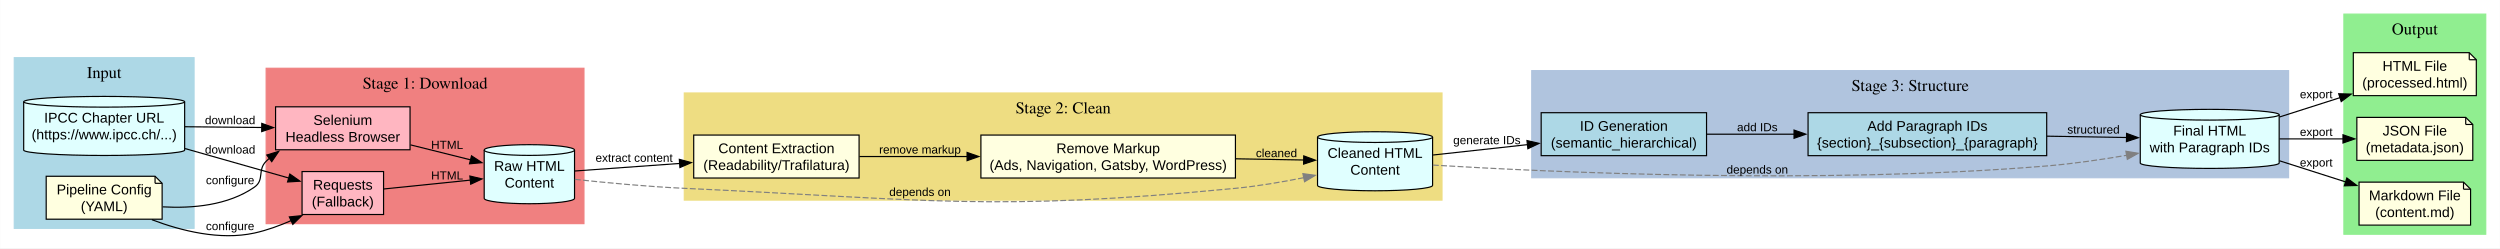
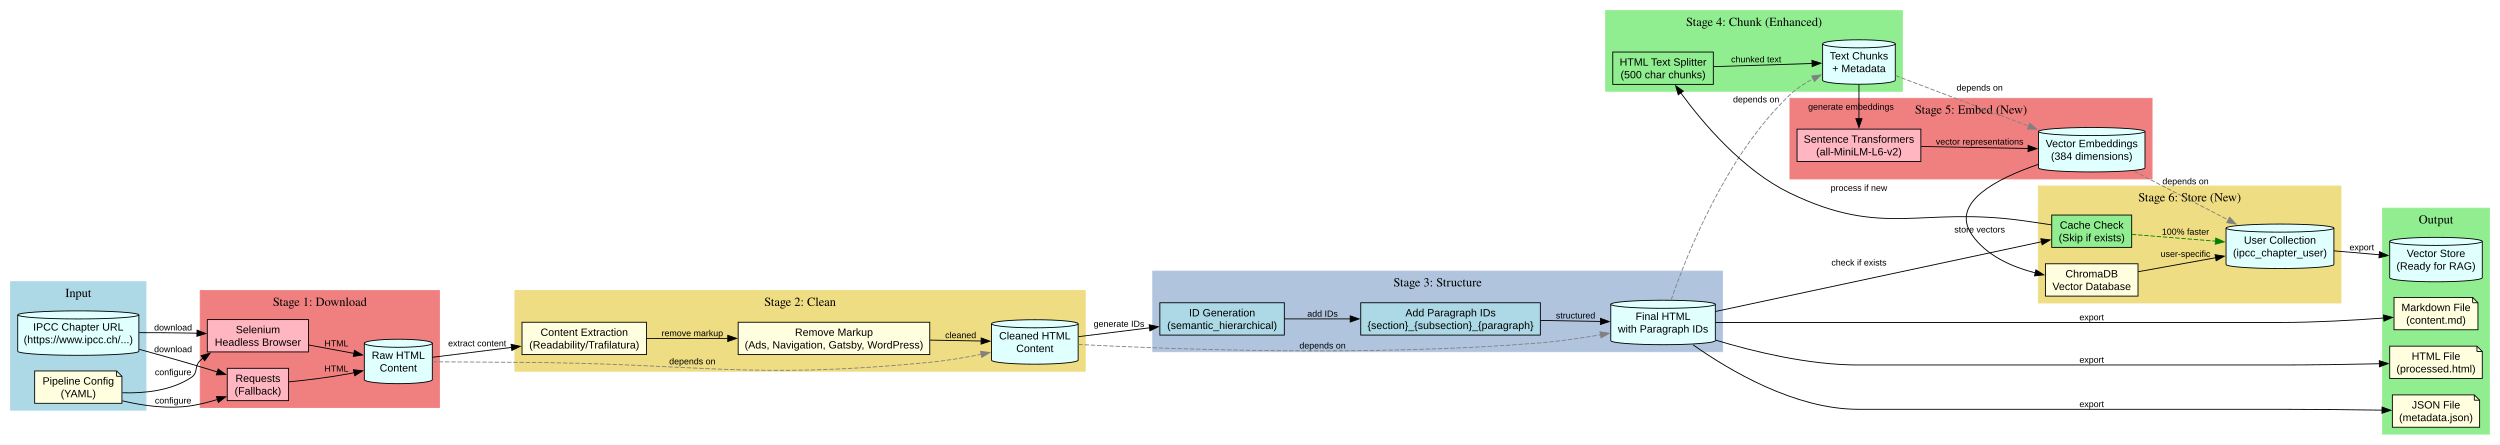
- <svg xmlns="http://www.w3.org/2000/svg" width="2124pt" height="211pt" viewBox="0.00 0.00 2123.75 211.00">
-   <g id="graph0" class="graph" transform="scale(1 1) rotate(0) translate(4 207)">
-     <polygon fill="white" stroke="none" points="-4,4 -4,-207 2119.75,-207 2119.75,4 -4,4" />
+ <svg xmlns="http://www.w3.org/2000/svg" width="2822pt" height="502pt" viewBox="0.00 0.00 2822.00 502.00">
+   <g id="graph0" class="graph" transform="scale(1 1) rotate(0) translate(4 498)">
+     <polygon fill="white" stroke="none" points="-4,4 -4,-498 2818,-498 2818,4 -4,4" />
    <g id="clust1" class="cluster">
-       <polygon fill="lightblue" stroke="lightblue" points="8,-13 8,-158 160.75,-158 160.75,-13 8,-13" />
-       <text text-anchor="middle" x="84.38" y="-140.7" font-family="Times,serif" font-size="14.00">Input</text>
+       <polygon fill="lightblue" stroke="lightblue" points="8,-35 8,-180 160.75,-180 160.75,-35 8,-35" />
+       <text xml:space="preserve" text-anchor="middle" x="84.38" y="-162.7" font-family="Times,serif" font-size="14.00">Input</text>
    </g>
    <g id="clust2" class="cluster">
-       <polygon fill="lightcoral" stroke="lightcoral" points="222,-17 222,-149 492,-149 492,-17 222,-17" />
-       <text text-anchor="middle" x="357" y="-131.7" font-family="Times,serif" font-size="14.00">Stage 1: Download</text>
+       <polygon fill="lightcoral" stroke="lightcoral" points="222,-38 222,-170 492,-170 492,-38 222,-38" />
+       <text xml:space="preserve" text-anchor="middle" x="357" y="-152.7" font-family="Times,serif" font-size="14.00">Stage 1: Download</text>
    </g>
    <g id="clust3" class="cluster">
-       <polygon fill="#eedd82" stroke="#eedd82" points="577.25,-37 577.25,-128 1221,-128 1221,-37 577.25,-37" />
-       <text text-anchor="middle" x="899.12" y="-110.7" font-family="Times,serif" font-size="14.00">Stage 2: Clean</text>
+       <polygon fill="#eedd82" stroke="#eedd82" points="577.25,-79 577.25,-170 1221,-170 1221,-79 577.25,-79" />
+       <text xml:space="preserve" text-anchor="middle" x="899.12" y="-152.7" font-family="Times,serif" font-size="14.00">Stage 2: Clean</text>
    </g>
    <g id="clust4" class="cluster">
-       <polygon fill="lightsteelblue" stroke="lightsteelblue" points="1297.25,-56 1297.25,-147 1940.25,-147 1940.25,-56 1297.25,-56" />
-       <text text-anchor="middle" x="1618.75" y="-129.7" font-family="Times,serif" font-size="14.00">Stage 3: Structure</text>
+       <polygon fill="lightsteelblue" stroke="lightsteelblue" points="1297.25,-101 1297.25,-192 1940.25,-192 1940.25,-101 1297.25,-101" />
+       <text xml:space="preserve" text-anchor="middle" x="1618.75" y="-174.7" font-family="Times,serif" font-size="14.00">Stage 3: Structure</text>
    </g>
    <g id="clust5" class="cluster">
-       <polygon fill="lightgreen" stroke="lightgreen" points="1987.25,-8 1987.25,-195 2107.75,-195 2107.75,-8 1987.25,-8" />
-       <text text-anchor="middle" x="2047.5" y="-177.7" font-family="Times,serif" font-size="14.00">Output</text>
+       <polygon fill="lightgreen" stroke="lightgreen" points="1808.5,-395 1808.5,-486 2143.38,-486 2143.38,-395 1808.5,-395" />
+       <text xml:space="preserve" text-anchor="middle" x="1975.94" y="-468.7" font-family="Times,serif" font-size="14.00">Stage 4: Chunk (Enhanced)</text>
+     </g>
+     <g id="clust6" class="cluster">
+       <polygon fill="lightcoral" stroke="lightcoral" points="2016.5,-296 2016.5,-387 2425.25,-387 2425.25,-296 2016.5,-296" />
+       <text xml:space="preserve" text-anchor="middle" x="2220.88" y="-369.7" font-family="Times,serif" font-size="14.00">Stage 5: Embed (New)</text>
+     </g>
+     <g id="clust7" class="cluster">
+       <polygon fill="#eedd82" stroke="#eedd82" points="2296.88,-156 2296.88,-288 2638.5,-288 2638.5,-156 2296.88,-156" />
+       <text xml:space="preserve" text-anchor="middle" x="2467.69" y="-270.7" font-family="Times,serif" font-size="14.00">Stage 6: Store (New)</text>
+     </g>
+     <g id="clust8" class="cluster">
+       <polygon fill="lightgreen" stroke="lightgreen" points="2685.5,-8 2685.5,-263 2806,-263 2806,-8 2685.5,-8" />
+       <text xml:space="preserve" text-anchor="middle" x="2745.75" y="-245.7" font-family="Times,serif" font-size="14.00">Output</text>
    </g>
    <g id="node1" class="node">
-       <path fill="lightcyan" stroke="black" d="M152.75,-120.53C152.75,-123.05 122.1,-125.09 84.38,-125.09 46.65,-125.09 16,-123.05 16,-120.53 16,-120.53 16,-79.47 16,-79.47 16,-76.95 46.65,-74.91 84.38,-74.91 122.1,-74.91 152.75,-76.95 152.75,-79.47 152.75,-79.47 152.75,-120.53 152.75,-120.53" />
-       <path fill="none" stroke="black" d="M152.75,-120.53C152.75,-118.01 122.1,-115.97 84.38,-115.97 46.65,-115.97 16,-118.01 16,-120.53" />
-       <text text-anchor="middle" x="84.38" y="-102.85" font-family="Arial" font-size="12.00">IPCC Chapter URL</text>
-       <text text-anchor="middle" x="84.38" y="-88.6" font-family="Arial" font-size="12.00">(https://www.ipcc.ch/...)</text>
+       <path fill="lightcyan" stroke="black" d="M152.75,-142.53C152.75,-145.05 122.1,-147.09 84.38,-147.09 46.65,-147.09 16,-145.05 16,-142.53 16,-142.53 16,-101.47 16,-101.47 16,-98.95 46.65,-96.91 84.38,-96.91 122.1,-96.91 152.75,-98.95 152.75,-101.47 152.75,-101.47 152.75,-142.53 152.75,-142.53" />
+       <path fill="none" stroke="black" d="M152.75,-142.53C152.75,-140.01 122.1,-137.97 84.38,-137.97 46.65,-137.97 16,-140.01 16,-142.53" />
+       <text xml:space="preserve" text-anchor="middle" x="84.38" y="-124.85" font-family="Arial" font-size="12.00">IPCC Chapter URL</text>
+       <text xml:space="preserve" text-anchor="middle" x="84.38" y="-110.6" font-family="Arial" font-size="12.00">(https://www.ipcc.ch/...)</text>
    </g>
    <g id="node3" class="node">
-       <polygon fill="lightpink" stroke="black" points="344.25,-116.25 230,-116.25 230,-79.75 344.25,-79.75 344.25,-116.25" />
-       <text text-anchor="middle" x="287.12" y="-100.85" font-family="Arial" font-size="12.00">Selenium</text>
-       <text text-anchor="middle" x="287.12" y="-86.6" font-family="Arial" font-size="12.00">Headless Browser</text>
+       <polygon fill="lightpink" stroke="black" points="344.25,-137.25 230,-137.25 230,-100.75 344.25,-100.75 344.25,-137.25" />
+       <text xml:space="preserve" text-anchor="middle" x="287.12" y="-121.85" font-family="Arial" font-size="12.00">Selenium</text>
+       <text xml:space="preserve" text-anchor="middle" x="287.12" y="-107.6" font-family="Arial" font-size="12.00">Headless Browser</text>
    </g>
    <g id="edge1" class="edge">
-       <path fill="none" stroke="black" d="M153.06,-99.33C174.09,-99.12 197.28,-98.89 218.32,-98.68" />
-       <polygon fill="black" stroke="black" points="218.28,-102.18 228.25,-98.58 218.21,-95.18 218.28,-102.18" />
-       <text text-anchor="middle" x="191.38" y="-101.5" font-family="Arial" font-size="10.00">download</text>
+       <path fill="none" stroke="black" d="M153.07,-122.51C172.13,-122.51 192.88,-122.39 212,-122 214.17,-121.96 216.38,-121.9 218.61,-121.85" />
+       <polygon fill="black" stroke="black" points="218.47,-125.35 228.36,-121.56 218.26,-118.36 218.47,-125.35" />
+       <text xml:space="preserve" text-anchor="middle" x="191.38" y="-124.96" font-family="Arial" font-size="10.00">download</text>
    </g>
    <g id="node4" class="node">
-       <polygon fill="lightpink" stroke="black" points="321.75,-61.25 252.5,-61.25 252.5,-24.75 321.75,-24.75 321.75,-61.25" />
-       <text text-anchor="middle" x="287.12" y="-45.85" font-family="Arial" font-size="12.00">Requests</text>
-       <text text-anchor="middle" x="287.12" y="-31.6" font-family="Arial" font-size="12.00">(Fallback)</text>
+       <polygon fill="lightpink" stroke="black" points="321.75,-82.25 252.5,-82.25 252.5,-45.75 321.75,-45.75 321.75,-82.25" />
+       <text xml:space="preserve" text-anchor="middle" x="287.12" y="-66.85" font-family="Arial" font-size="12.00">Requests</text>
+       <text xml:space="preserve" text-anchor="middle" x="287.12" y="-52.6" font-family="Arial" font-size="12.00">(Fallback)</text>
    </g>
    <g id="edge2" class="edge">
-       <path fill="none" stroke="black" d="M153.06,-80.78C182.11,-72.53 215.27,-63.12 241.21,-55.75" />
-       <polygon fill="black" stroke="black" points="242.1,-59.14 250.77,-53.04 240.19,-52.4 242.1,-59.14" />
-       <text text-anchor="middle" x="191.38" y="-76.5" font-family="Arial" font-size="10.00">download</text>
+       <path fill="none" stroke="black" d="M153.17,-103.68C172.24,-98.42 192.96,-92.58 212,-87 221.58,-84.19 231.83,-81.08 241.55,-78.08" />
+       <polygon fill="black" stroke="black" points="242.29,-81.51 250.8,-75.21 240.21,-74.83 242.29,-81.51" />
+       <text xml:space="preserve" text-anchor="middle" x="191.38" y="-100.43" font-family="Arial" font-size="10.00">download</text>
    </g>
    <g id="node2" class="node">
-       <polygon fill="lightyellow" stroke="black" points="127.62,-57.25 35.12,-57.25 35.12,-20.75 133.62,-20.75 133.62,-51.25 127.62,-57.25" />
-       <polyline fill="none" stroke="black" points="127.62,-57.25 127.62,-51.25" />
-       <polyline fill="none" stroke="black" points="133.62,-51.25 127.62,-51.25" />
-       <text text-anchor="middle" x="84.38" y="-41.85" font-family="Arial" font-size="12.00">Pipeline Config</text>
-       <text text-anchor="middle" x="84.38" y="-27.6" font-family="Arial" font-size="12.00">(YAML)</text>
+       <polygon fill="lightyellow" stroke="black" points="127.62,-79.25 35.12,-79.25 35.12,-42.75 133.62,-42.75 133.62,-73.25 127.62,-79.25" />
+       <polyline fill="none" stroke="black" points="127.62,-79.25 127.62,-73.25" />
+       <polyline fill="none" stroke="black" points="133.62,-73.25 127.62,-73.25" />
+       <text xml:space="preserve" text-anchor="middle" x="84.38" y="-63.85" font-family="Arial" font-size="12.00">Pipeline Config</text>
+       <text xml:space="preserve" text-anchor="middle" x="84.38" y="-49.6" font-family="Arial" font-size="12.00">(YAML)</text>
    </g>
    <g id="edge3" class="edge">
-       <path fill="none" stroke="black" d="M134.07,-31.25C159.4,-29.82 189.65,-32.46 212,-48 220.82,-54.13 214.35,-62.46 222,-70 222.89,-70.87 223.81,-71.72 224.75,-72.55" />
-       <polygon fill="black" stroke="black" points="222.58,-75.29 232.7,-78.42 226.74,-69.66 222.58,-75.29" />
-       <text text-anchor="middle" x="191.38" y="-50.5" font-family="Arial" font-size="10.00">configure</text>
+       <path fill="none" stroke="black" d="M134.09,-54.66C159.28,-53.85 189.39,-56.98 212,-72 219.95,-77.28 215.01,-84.5 222,-91 223.05,-91.98 224.14,-92.92 225.27,-93.84" />
+       <polygon fill="black" stroke="black" points="223.01,-96.54 233.21,-99.43 227.04,-90.81 223.01,-96.54" />
+       <text xml:space="preserve" text-anchor="middle" x="191.38" y="-74.5" font-family="Arial" font-size="10.00">configure</text>
    </g>
    <g id="edge4" class="edge">
-       <path fill="none" stroke="black" d="M124.93,-20.33C149.86,-10.87 182.75,-2.61 212,-9 222.57,-11.31 233.44,-15.27 243.49,-19.69" />
-       <polygon fill="black" stroke="black" points="241.7,-22.72 252.24,-23.78 244.66,-16.38 241.7,-22.72" />
-       <text text-anchor="middle" x="191.38" y="-11.5" font-family="Arial" font-size="10.00">configure</text>
+       <path fill="none" stroke="black" d="M134.05,-45.55C157.58,-39.97 186.25,-35.93 212,-40 221.7,-41.53 231.86,-44.12 241.44,-47.05" />
+       <polygon fill="black" stroke="black" points="240.32,-50.37 250.91,-50.13 242.48,-43.71 240.32,-50.37" />
+       <text xml:space="preserve" text-anchor="middle" x="191.38" y="-42.5" font-family="Arial" font-size="10.00">configure</text>
    </g>
    <g id="node5" class="node">
-       <path fill="lightcyan" stroke="black" d="M484,-79.53C484,-82.05 466.8,-84.09 445.62,-84.09 424.45,-84.09 407.25,-82.05 407.25,-79.53 407.25,-79.53 407.25,-38.47 407.25,-38.47 407.25,-35.95 424.45,-33.91 445.62,-33.91 466.8,-33.91 484,-35.95 484,-38.47 484,-38.47 484,-79.53 484,-79.53" />
-       <path fill="none" stroke="black" d="M484,-79.53C484,-77.01 466.8,-74.97 445.62,-74.97 424.45,-74.97 407.25,-77.01 407.25,-79.53" />
-       <text text-anchor="middle" x="445.62" y="-61.85" font-family="Arial" font-size="12.00">Raw HTML</text>
-       <text text-anchor="middle" x="445.62" y="-47.6" font-family="Arial" font-size="12.00">Content</text>
+       <path fill="lightcyan" stroke="black" d="M484,-110.53C484,-113.05 466.8,-115.09 445.62,-115.09 424.45,-115.09 407.25,-113.05 407.25,-110.53 407.25,-110.53 407.25,-69.47 407.25,-69.47 407.25,-66.95 424.45,-64.91 445.62,-64.91 466.8,-64.91 484,-66.95 484,-69.47 484,-69.47 484,-110.53 484,-110.53" />
+       <path fill="none" stroke="black" d="M484,-110.53C484,-108.01 466.8,-105.97 445.62,-105.97 424.45,-105.97 407.25,-108.01 407.25,-110.53" />
+       <text xml:space="preserve" text-anchor="middle" x="445.62" y="-92.85" font-family="Arial" font-size="12.00">Raw HTML</text>
+       <text xml:space="preserve" text-anchor="middle" x="445.62" y="-78.6" font-family="Arial" font-size="12.00">Content</text>
    </g>
    <g id="edge5" class="edge">
-       <path fill="none" stroke="black" d="M344.63,-83.92C361.41,-79.74 379.65,-75.19 395.9,-71.14" />
-       <polygon fill="black" stroke="black" points="396.47,-74.61 405.32,-68.79 394.77,-67.82 396.47,-74.61" />
-       <text text-anchor="middle" x="375.75" y="-80.5" font-family="Arial" font-size="10.00">HTML</text>
+       <path fill="none" stroke="black" d="M344.63,-108.53C361.41,-105.42 379.65,-102.04 395.9,-99.03" />
+       <polygon fill="black" stroke="black" points="396.11,-102.55 405.3,-97.29 394.83,-95.67 396.11,-102.55" />
+       <text xml:space="preserve" text-anchor="middle" x="375.75" y="-107" font-family="Arial" font-size="10.00">HTML</text>
    </g>
    <g id="edge6" class="edge">
-       <path fill="none" stroke="black" d="M322.08,-46.47C343.56,-48.67 371.68,-51.54 395.56,-53.98" />
-       <polygon fill="black" stroke="black" points="395.08,-57.45 405.39,-54.99 395.8,-50.49 395.08,-57.45" />
-       <text text-anchor="middle" x="375.75" y="-54.5" font-family="Arial" font-size="10.00">HTML</text>
+       <path fill="none" stroke="black" d="M322,-66.91C341.72,-68.88 367,-71.88 389.25,-76 391.41,-76.4 393.61,-76.83 395.82,-77.29" />
+       <polygon fill="black" stroke="black" points="394.94,-80.68 405.46,-79.45 396.47,-73.85 394.94,-80.68" />
+       <text xml:space="preserve" text-anchor="middle" x="375.75" y="-78.5" font-family="Arial" font-size="10.00">HTML</text>
    </g>
    <g id="node6" class="node">
-       <polygon fill="lightyellow" stroke="black" points="725.75,-92.25 585.25,-92.25 585.25,-55.75 725.75,-55.75 725.75,-92.25" />
-       <text text-anchor="middle" x="655.5" y="-76.85" font-family="Arial" font-size="12.00">Content Extraction</text>
-       <text text-anchor="middle" x="655.5" y="-62.6" font-family="Arial" font-size="12.00">(Readability/Trafilatura)</text>
+       <polygon fill="lightyellow" stroke="black" points="725.75,-134.25 585.25,-134.25 585.25,-97.75 725.75,-97.75 725.75,-134.25" />
+       <text xml:space="preserve" text-anchor="middle" x="655.5" y="-118.85" font-family="Arial" font-size="12.00">Content Extraction</text>
+       <text xml:space="preserve" text-anchor="middle" x="655.5" y="-104.6" font-family="Arial" font-size="12.00">(Readability/Trafilatura)</text>
    </g>
    <g id="edge7" class="edge">
-       <path fill="none" stroke="black" d="M484.27,-61.72C509.17,-63.51 542.79,-65.94 573.58,-68.16" />
-       <polygon fill="black" stroke="black" points="573.03,-71.63 583.26,-68.86 573.54,-64.65 573.03,-71.63" />
-       <text text-anchor="middle" x="534.62" y="-69.5" font-family="Arial" font-size="10.00">extract content</text>
+       <path fill="none" stroke="black" d="M484.27,-94.71C509.17,-97.82 542.79,-102.03 573.58,-105.88" />
+       <polygon fill="black" stroke="black" points="572.91,-109.32 583.27,-107.09 573.78,-102.38 572.91,-109.32" />
+       <text xml:space="preserve" text-anchor="middle" x="534.62" y="-107.06" font-family="Arial" font-size="10.00">extract content</text>
    </g>
    <g id="node8" class="node">
-       <path fill="lightcyan" stroke="black" d="M1213,-90.53C1213,-93.05 1191.09,-95.09 1164.12,-95.09 1137.16,-95.09 1115.25,-93.05 1115.25,-90.53 1115.25,-90.53 1115.25,-49.47 1115.25,-49.47 1115.25,-46.95 1137.16,-44.91 1164.12,-44.91 1191.09,-44.91 1213,-46.95 1213,-49.47 1213,-49.47 1213,-90.53 1213,-90.53" />
-       <path fill="none" stroke="black" d="M1213,-90.53C1213,-88.01 1191.09,-85.97 1164.12,-85.97 1137.16,-85.97 1115.25,-88.01 1115.25,-90.53" />
-       <text text-anchor="middle" x="1164.12" y="-72.85" font-family="Arial" font-size="12.00">Cleaned HTML</text>
-       <text text-anchor="middle" x="1164.12" y="-58.6" font-family="Arial" font-size="12.00">Content</text>
+       <path fill="lightcyan" stroke="black" d="M1213,-132.53C1213,-135.05 1191.09,-137.09 1164.12,-137.09 1137.16,-137.09 1115.25,-135.05 1115.25,-132.53 1115.25,-132.53 1115.25,-91.47 1115.25,-91.47 1115.25,-88.95 1137.16,-86.91 1164.12,-86.91 1191.09,-86.91 1213,-88.95 1213,-91.47 1213,-91.47 1213,-132.53 1213,-132.53" />
+       <path fill="none" stroke="black" d="M1213,-132.53C1213,-130.01 1191.09,-127.97 1164.12,-127.97 1137.16,-127.97 1115.25,-130.01 1115.25,-132.53" />
+       <text xml:space="preserve" text-anchor="middle" x="1164.12" y="-114.85" font-family="Arial" font-size="12.00">Cleaned HTML</text>
+       <text xml:space="preserve" text-anchor="middle" x="1164.12" y="-100.6" font-family="Arial" font-size="12.00">Content</text>
+     </g>
+     <g id="edge24" class="edge">
+       <path fill="none" stroke="gray" stroke-dasharray="5,2" d="M484.35,-89.63C510.44,-89.4 545.95,-89.12 577.25,-89 785.36,-88.2 838.36,-68.94 1045.5,-89 1064.54,-90.84 1085.07,-94.33 1103.57,-98.04" />
+       <polygon fill="gray" stroke="gray" points="1102.81,-101.46 1113.31,-100.06 1104.23,-94.6 1102.81,-101.46" />
+       <text xml:space="preserve" text-anchor="middle" x="777.5" y="-86.74" font-family="Arial" font-size="10.00">depends on</text>
+     </g>
+     <g id="node7" class="node">
+       <polygon fill="lightyellow" stroke="black" points="1045.5,-134.25 829.25,-134.25 829.25,-97.75 1045.5,-97.75 1045.5,-134.25" />
+       <text xml:space="preserve" text-anchor="middle" x="937.38" y="-118.85" font-family="Arial" font-size="12.00">Remove Markup</text>
+       <text xml:space="preserve" text-anchor="middle" x="937.38" y="-104.6" font-family="Arial" font-size="12.00">(Ads, Navigation, Gatsby, WordPress)</text>
+     </g>
+     <g id="edge8" class="edge">
+       <path fill="none" stroke="black" d="M726.04,-116C753.73,-116 786.38,-116 817.59,-116" />
+       <polygon fill="black" stroke="black" points="817.5,-119.5 827.5,-116 817.5,-112.5 817.5,-119.5" />
+       <text xml:space="preserve" text-anchor="middle" x="777.5" y="-118.5" font-family="Arial" font-size="10.00">remove markup</text>
+     </g>
+     <g id="edge9" class="edge">
+       <path fill="none" stroke="black" d="M1045.81,-114.09C1065.72,-113.73 1085.83,-113.38 1103.64,-113.06" />
+       <polygon fill="black" stroke="black" points="1103.54,-116.56 1113.48,-112.88 1103.42,-109.56 1103.54,-116.56" />
+       <text xml:space="preserve" text-anchor="middle" x="1080.38" y="-116.26" font-family="Arial" font-size="10.00">cleaned</text>
+     </g>
+     <g id="node9" class="node">
+       <polygon fill="lightblue" stroke="black" points="1445.75,-156.25 1305.25,-156.25 1305.25,-119.75 1445.75,-119.75 1445.75,-156.25" />
+       <text xml:space="preserve" text-anchor="middle" x="1375.5" y="-140.85" font-family="Arial" font-size="12.00">ID Generation</text>
+       <text xml:space="preserve" text-anchor="middle" x="1375.5" y="-126.6" font-family="Arial" font-size="12.00">(semantic_hierarchical)</text>
+     </g>
+     <g id="edge10" class="edge">
+       <path fill="none" stroke="black" d="M1213.42,-118C1237.31,-120.96 1266.77,-124.62 1293.94,-128" />
+       <polygon fill="black" stroke="black" points="1293.16,-131.43 1303.52,-129.19 1294.02,-124.48 1293.16,-131.43" />
+       <text xml:space="preserve" text-anchor="middle" x="1259.12" y="-129.06" font-family="Arial" font-size="10.00">generate IDs</text>
+     </g>
+     <g id="node11" class="node">
+       <path fill="lightcyan" stroke="black" d="M1932.25,-154.53C1932.25,-157.05 1905.81,-159.09 1873.25,-159.09 1840.69,-159.09 1814.25,-157.05 1814.25,-154.53 1814.25,-154.53 1814.25,-113.47 1814.25,-113.47 1814.25,-110.95 1840.69,-108.91 1873.25,-108.91 1905.81,-108.91 1932.25,-110.95 1932.25,-113.47 1932.25,-113.47 1932.25,-154.53 1932.25,-154.53" />
+       <path fill="none" stroke="black" d="M1932.25,-154.53C1932.25,-152.01 1905.81,-149.97 1873.25,-149.97 1840.69,-149.97 1814.25,-152.01 1814.25,-154.53" />
+       <text xml:space="preserve" text-anchor="middle" x="1873.25" y="-136.85" font-family="Arial" font-size="12.00">Final HTML</text>
+       <text xml:space="preserve" text-anchor="middle" x="1873.25" y="-122.6" font-family="Arial" font-size="12.00">with Paragraph IDs</text>
+     </g>
+     <g id="edge25" class="edge">
+       <path fill="none" stroke="gray" stroke-dasharray="5,2" d="M1213.25,-109.18C1311.48,-104.02 1542.08,-95 1734.75,-111 1757.04,-112.85 1781.15,-116.36 1802.86,-120.09" />
+       <polygon fill="gray" stroke="gray" points="1802.03,-123.5 1812.48,-121.79 1803.25,-116.61 1802.03,-123.5" />
+       <text xml:space="preserve" text-anchor="middle" x="1488.88" y="-104.54" font-family="Arial" font-size="10.00">depends on</text>
+     </g>
+     <g id="node10" class="node">
+       <polygon fill="lightblue" stroke="black" points="1734.75,-156.25 1532,-156.25 1532,-119.75 1734.75,-119.75 1734.75,-156.25" />
+       <text xml:space="preserve" text-anchor="middle" x="1633.38" y="-140.85" font-family="Arial" font-size="12.00">Add Paragraph IDs</text>
+       <text xml:space="preserve" text-anchor="middle" x="1633.38" y="-126.6" font-family="Arial" font-size="12.00">{section}_{subsection}_{paragraph}</text>
+     </g>
+     <g id="edge11" class="edge">
+       <path fill="none" stroke="black" d="M1446.08,-138C1468.92,-138 1494.93,-138 1520.11,-138" />
+       <polygon fill="black" stroke="black" points="1520.09,-141.5 1530.09,-138 1520.09,-134.5 1520.09,-141.5" />
+       <text xml:space="preserve" text-anchor="middle" x="1488.88" y="-140.5" font-family="Arial" font-size="10.00">add IDs</text>
+     </g>
+     <g id="edge12" class="edge">
+       <path fill="none" stroke="black" d="M1734.91,-136.31C1757.7,-135.93 1781.41,-135.53 1802.59,-135.17" />
+       <polygon fill="black" stroke="black" points="1802.62,-138.67 1812.56,-135 1802.5,-131.67 1802.62,-138.67" />
+       <text xml:space="preserve" text-anchor="middle" x="1774.5" y="-138.5" font-family="Arial" font-size="10.00">structured</text>
+     </g>
+     <g id="node13" class="node">
+       <path fill="lightcyan" stroke="black" d="M2135.38,-448.53C2135.38,-451.05 2117,-453.09 2094.38,-453.09 2071.75,-453.09 2053.38,-451.05 2053.38,-448.53 2053.38,-448.53 2053.38,-407.47 2053.38,-407.47 2053.38,-404.95 2071.75,-402.91 2094.38,-402.91 2117,-402.91 2135.38,-404.95 2135.38,-407.47 2135.38,-407.47 2135.38,-448.53 2135.38,-448.53" />
+       <path fill="none" stroke="black" d="M2135.38,-448.53C2135.38,-446.01 2117,-443.97 2094.38,-443.97 2071.75,-443.97 2053.38,-446.01 2053.38,-448.53" />
+       <text xml:space="preserve" text-anchor="middle" x="2094.38" y="-430.85" font-family="Arial" font-size="12.00">Text Chunks</text>
+       <text xml:space="preserve" text-anchor="middle" x="2094.38" y="-416.6" font-family="Arial" font-size="12.00">+ Metadata</text>
+     </g>
+     <g id="edge26" class="edge">
+       <path fill="none" stroke="gray" stroke-dasharray="5,2" d="M1882.45,-159.58C1899.74,-209.92 1944.39,-322.89 2016.5,-391 2024.09,-398.17 2033.33,-404.2 2042.74,-409.17" />
+       <polygon fill="gray" stroke="gray" points="2041.06,-412.24 2051.58,-413.49 2044.13,-405.95 2041.06,-412.24" />
+       <text xml:space="preserve" text-anchor="middle" x="1978.38" y="-382.38" font-family="Arial" font-size="10.00">depends on</text>
+     </g>
+     <g id="node18" class="node">
+       <polygon fill="lightgreen" stroke="black" points="2402.25,-255.25 2312,-255.25 2312,-218.75 2402.25,-218.75 2402.25,-255.25" />
+       <text xml:space="preserve" text-anchor="middle" x="2357.12" y="-239.85" font-family="Arial" font-size="12.00">Cache Check</text>
+       <text xml:space="preserve" text-anchor="middle" x="2357.12" y="-225.6" font-family="Arial" font-size="12.00">(Skip if exists)</text>
+     </g>
+     <g id="edge13" class="edge">
+       <path fill="none" stroke="black" d="M1932.38,-146.42C2025.97,-166.43 2208.86,-205.52 2300.7,-225.15" />
+       <polygon fill="black" stroke="black" points="2299.71,-228.52 2310.22,-227.19 2301.18,-221.68 2299.71,-228.52" />
+       <text xml:space="preserve" text-anchor="middle" x="2094.38" y="-198.24" font-family="Arial" font-size="10.00">check if exists</text>
+     </g>
+     <g id="node19" class="node">
+       <polygon fill="lightyellow" stroke="black" points="2792,-107.25 2693.5,-107.25 2693.5,-70.75 2798,-70.75 2798,-101.25 2792,-107.25" />
+       <polyline fill="none" stroke="black" points="2792,-107.25 2792,-101.25" />
+       <polyline fill="none" stroke="black" points="2798,-101.25 2792,-101.25" />
+       <text xml:space="preserve" text-anchor="middle" x="2745.75" y="-91.85" font-family="Arial" font-size="12.00">HTML File</text>
+       <text xml:space="preserve" text-anchor="middle" x="2745.75" y="-77.6" font-family="Arial" font-size="12.00">(processed.html)</text>
+     </g>
+     <g id="edge20" class="edge">
+       <path fill="none" stroke="black" d="M1932.55,-114.06C1976.27,-100.87 2037.88,-86 2093.38,-86 2093.38,-86 2093.38,-86 2570.62,-86 2607.54,-86 2648.86,-86.68 2681.97,-87.4" />
+       <polygon fill="black" stroke="black" points="2681.74,-90.89 2691.81,-87.62 2681.89,-83.89 2681.74,-90.89" />
+       <text xml:space="preserve" text-anchor="middle" x="2357.12" y="-88.5" font-family="Arial" font-size="10.00">export</text>
+     </g>
+     <g id="node20" class="node">
+       <polygon fill="lightyellow" stroke="black" points="2789,-52.25 2696.5,-52.25 2696.5,-15.75 2795,-15.75 2795,-46.25 2789,-52.25" />
+       <polyline fill="none" stroke="black" points="2789,-52.25 2789,-46.25" />
+       <polyline fill="none" stroke="black" points="2795,-46.25 2789,-46.25" />
+       <text xml:space="preserve" text-anchor="middle" x="2745.75" y="-36.85" font-family="Arial" font-size="12.00">JSON File</text>
+       <text xml:space="preserve" text-anchor="middle" x="2745.75" y="-22.6" font-family="Arial" font-size="12.00">(metadata.json)</text>
+     </g>
+     <g id="edge21" class="edge">
+       <path fill="none" stroke="black" d="M1907.11,-108.76C1948.28,-79.73 2022.11,-36 2093.38,-36 2093.38,-36 2093.38,-36 2570.62,-36 2608.62,-36 2651.28,-35.52 2684.86,-35.03" />
+       <polygon fill="black" stroke="black" points="2684.88,-38.53 2694.83,-34.88 2684.77,-31.53 2684.88,-38.53" />
+       <text xml:space="preserve" text-anchor="middle" x="2357.12" y="-38.5" font-family="Arial" font-size="10.00">export</text>
+     </g>
+     <g id="node21" class="node">
+       <polygon fill="lightyellow" stroke="black" points="2787.12,-162.25 2698.38,-162.25 2698.38,-125.75 2793.12,-125.75 2793.12,-156.25 2787.12,-162.25" />
+       <polyline fill="none" stroke="black" points="2787.12,-162.25 2787.12,-156.25" />
+       <polyline fill="none" stroke="black" points="2793.12,-156.25 2787.12,-156.25" />
+       <text xml:space="preserve" text-anchor="middle" x="2745.75" y="-146.85" font-family="Arial" font-size="12.00">Markdown File</text>
+       <text xml:space="preserve" text-anchor="middle" x="2745.75" y="-132.6" font-family="Arial" font-size="12.00">(content.md)</text>
+     </g>
+     <g id="edge22" class="edge">
+       <path fill="none" stroke="black" d="M1932.38,-134C1976.54,-134 2038.78,-134 2093.38,-134 2093.38,-134 2093.38,-134 2570.62,-134 2609.53,-134 2653.24,-136.52 2687.13,-139.03" />
+       <polygon fill="black" stroke="black" points="2686.48,-142.49 2696.72,-139.76 2687.02,-135.51 2686.48,-142.49" />
+       <text xml:space="preserve" text-anchor="middle" x="2357.12" y="-136.5" font-family="Arial" font-size="10.00">export</text>
+     </g>
+     <g id="node12" class="node">
+       <polygon fill="lightgreen" stroke="black" points="1930,-439.25 1816.5,-439.25 1816.5,-402.75 1930,-402.75 1930,-439.25" />
+       <text xml:space="preserve" text-anchor="middle" x="1873.25" y="-423.85" font-family="Arial" font-size="12.00">HTML Text Splitter</text>
+       <text xml:space="preserve" text-anchor="middle" x="1873.25" y="-409.6" font-family="Arial" font-size="12.00">(500 char chunks)</text>
+     </g>
+     <g id="edge15" class="edge">
+       <path fill="none" stroke="black" d="M1930.4,-422.79C1964.65,-423.89 2008.13,-425.28 2041.56,-426.34" />
+       <polygon fill="black" stroke="black" points="2041.32,-429.84 2051.43,-426.66 2041.54,-422.84 2041.32,-429.84" />
+       <text xml:space="preserve" text-anchor="middle" x="1978.38" y="-427.63" font-family="Arial" font-size="10.00">chunked text</text>
+     </g>
+     <g id="node14" class="node">
+       <polygon fill="lightpink" stroke="black" points="2164.25,-352.25 2024.5,-352.25 2024.5,-315.75 2164.25,-315.75 2164.25,-352.25" />
+       <text xml:space="preserve" text-anchor="middle" x="2094.38" y="-336.85" font-family="Arial" font-size="12.00">Sentence Transformers</text>
+       <text xml:space="preserve" text-anchor="middle" x="2094.38" y="-322.6" font-family="Arial" font-size="12.00">(all-MiniLM-L6-v2)</text>
    </g>
    <g id="edge16" class="edge">
-       <path fill="none" stroke="gray" stroke-dasharray="5,2" d="M484.29,-54.62C510.35,-51.81 545.86,-48.44 577.25,-47 785.14,-37.47 838.36,-26.94 1045.5,-47 1064.54,-48.84 1085.07,-52.33 1103.57,-56.04" />
-       <polygon fill="gray" stroke="gray" points="1102.81,-59.46 1113.31,-58.06 1104.23,-52.6 1102.81,-59.46" />
-       <text text-anchor="middle" x="777.5" y="-40.5" font-family="Arial" font-size="10.00">depends on</text>
-     </g>
-     <g id="node7" class="node">
-       <polygon fill="lightyellow" stroke="black" points="1045.5,-92.25 829.25,-92.25 829.25,-55.75 1045.5,-55.75 1045.5,-92.25" />
-       <text text-anchor="middle" x="937.38" y="-76.85" font-family="Arial" font-size="12.00">Remove Markup</text>
-       <text text-anchor="middle" x="937.38" y="-62.6" font-family="Arial" font-size="12.00">(Ads, Navigation, Gatsby, WordPress)</text>
-     </g>
-     <g id="edge8" class="edge">
-       <path fill="none" stroke="black" d="M726.04,-74C753.73,-74 786.38,-74 817.59,-74" />
-       <polygon fill="black" stroke="black" points="817.5,-77.5 827.5,-74 817.5,-70.5 817.5,-77.5" />
-       <text text-anchor="middle" x="777.5" y="-76.5" font-family="Arial" font-size="10.00">remove markup</text>
-     </g>
-     <g id="edge9" class="edge">
-       <path fill="none" stroke="black" d="M1045.81,-72.09C1065.72,-71.73 1085.83,-71.38 1103.64,-71.06" />
-       <polygon fill="black" stroke="black" points="1103.54,-74.56 1113.48,-70.88 1103.42,-67.56 1103.54,-74.56" />
-       <text text-anchor="middle" x="1080.38" y="-73.5" font-family="Arial" font-size="10.00">cleaned</text>
-     </g>
-     <g id="node9" class="node">
-       <polygon fill="lightblue" stroke="black" points="1445.75,-111.25 1305.25,-111.25 1305.25,-74.75 1445.75,-74.75 1445.75,-111.25" />
-       <text text-anchor="middle" x="1375.5" y="-95.85" font-family="Arial" font-size="12.00">ID Generation</text>
-       <text text-anchor="middle" x="1375.5" y="-81.6" font-family="Arial" font-size="12.00">(semantic_hierarchical)</text>
-     </g>
-     <g id="edge10" class="edge">
-       <path fill="none" stroke="black" d="M1213.42,-75.31C1237.2,-77.92 1266.51,-81.14 1293.58,-84.11" />
-       <polygon fill="black" stroke="black" points="1293.19,-87.59 1303.51,-85.2 1293.96,-80.63 1293.19,-87.59" />
-       <text text-anchor="middle" x="1259.12" y="-84.5" font-family="Arial" font-size="10.00">generate IDs</text>
-     </g>
-     <g id="node11" class="node">
-       <path fill="lightcyan" stroke="black" d="M1932.25,-109.53C1932.25,-112.05 1905.81,-114.09 1873.25,-114.09 1840.69,-114.09 1814.25,-112.05 1814.25,-109.53 1814.25,-109.53 1814.25,-68.47 1814.25,-68.47 1814.25,-65.95 1840.69,-63.91 1873.25,-63.91 1905.81,-63.91 1932.25,-65.95 1932.25,-68.47 1932.25,-68.47 1932.25,-109.53 1932.25,-109.53" />
-       <path fill="none" stroke="black" d="M1932.25,-109.53C1932.25,-107.01 1905.81,-104.97 1873.25,-104.97 1840.69,-104.97 1814.25,-107.01 1814.25,-109.53" />
-       <text text-anchor="middle" x="1873.25" y="-91.85" font-family="Arial" font-size="12.00">Final HTML</text>
-       <text text-anchor="middle" x="1873.25" y="-77.6" font-family="Arial" font-size="12.00">with Paragraph IDs</text>
+       <path fill="none" stroke="black" d="M2094.38,-402.71C2094.38,-390.73 2094.38,-376.35 2094.38,-363.84" />
+       <polygon fill="black" stroke="black" points="2097.88,-364.08 2094.38,-354.08 2090.88,-364.08 2097.88,-364.08" />
+       <text xml:space="preserve" text-anchor="middle" x="2085.38" y="-374.08" font-family="Arial" font-size="10.00">generate embeddings</text>
+     </g>
+     <g id="node15" class="node">
+       <path fill="lightcyan" stroke="black" d="M2417.25,-349.53C2417.25,-352.05 2390.3,-354.09 2357.12,-354.09 2323.95,-354.09 2297,-352.05 2297,-349.53 2297,-349.53 2297,-308.47 2297,-308.47 2297,-305.95 2323.95,-303.91 2357.12,-303.91 2390.3,-303.91 2417.25,-305.95 2417.25,-308.47 2417.25,-308.47 2417.25,-349.53 2417.25,-349.53" />
+       <path fill="none" stroke="black" d="M2417.25,-349.53C2417.25,-347.01 2390.3,-344.97 2357.12,-344.97 2323.95,-344.97 2297,-347.01 2297,-349.53" />
+       <text xml:space="preserve" text-anchor="middle" x="2357.12" y="-331.85" font-family="Arial" font-size="12.00">Vector Embeddings</text>
+       <text xml:space="preserve" text-anchor="middle" x="2357.12" y="-317.6" font-family="Arial" font-size="12.00">(384 dimensions)</text>
+     </g>
+     <g id="edge27" class="edge">
+       <path fill="none" stroke="gray" stroke-dasharray="5,2" d="M2135.83,-412.64C2175.86,-397.44 2237.94,-373.87 2286.01,-355.62" />
+       <polygon fill="gray" stroke="gray" points="2287.14,-358.94 2295.24,-352.11 2284.65,-352.39 2287.14,-358.94" />
+       <text xml:space="preserve" text-anchor="middle" x="2230.62" y="-395.65" font-family="Arial" font-size="10.00">depends on</text>
    </g>
    <g id="edge17" class="edge">
-       <path fill="none" stroke="gray" stroke-dasharray="5,2" d="M1213.25,-66.75C1311.48,-60.77 1542.07,-50 1734.75,-66 1757.04,-67.85 1781.15,-71.36 1802.86,-75.09" />
-       <polygon fill="gray" stroke="gray" points="1802.03,-78.5 1812.48,-76.79 1803.25,-71.61 1802.03,-78.5" />
-       <text text-anchor="middle" x="1488.88" y="-59.5" font-family="Arial" font-size="10.00">depends on</text>
-     </g>
-     <g id="node10" class="node">
-       <polygon fill="lightblue" stroke="black" points="1734.75,-111.25 1532,-111.25 1532,-74.75 1734.75,-74.75 1734.75,-111.25" />
-       <text text-anchor="middle" x="1633.38" y="-95.85" font-family="Arial" font-size="12.00">Add Paragraph IDs</text>
-       <text text-anchor="middle" x="1633.38" y="-81.6" font-family="Arial" font-size="12.00">{section}_{subsection}_{paragraph}</text>
-     </g>
-     <g id="edge11" class="edge">
-       <path fill="none" stroke="black" d="M1446.08,-93C1468.92,-93 1494.93,-93 1520.11,-93" />
-       <polygon fill="black" stroke="black" points="1520.09,-96.5 1530.09,-93 1520.09,-89.5 1520.09,-96.5" />
-       <text text-anchor="middle" x="1488.88" y="-95.5" font-family="Arial" font-size="10.00">add IDs</text>
-     </g>
-     <g id="edge12" class="edge">
-       <path fill="none" stroke="black" d="M1734.91,-91.31C1757.7,-90.93 1781.41,-90.53 1802.59,-90.17" />
-       <polygon fill="black" stroke="black" points="1802.62,-93.67 1812.56,-90 1802.5,-86.67 1802.62,-93.67" />
-       <text text-anchor="middle" x="1774.5" y="-93.5" font-family="Arial" font-size="10.00">structured</text>
-     </g>
-     <g id="node12" class="node">
-       <polygon fill="lightyellow" stroke="black" points="2093.75,-162.25 1995.25,-162.25 1995.25,-125.75 2099.75,-125.75 2099.75,-156.25 2093.75,-162.25" />
-       <polyline fill="none" stroke="black" points="2093.75,-162.25 2093.75,-156.25" />
-       <polyline fill="none" stroke="black" points="2099.75,-156.25 2093.75,-156.25" />
-       <text text-anchor="middle" x="2047.5" y="-146.85" font-family="Arial" font-size="12.00">HTML File</text>
-       <text text-anchor="middle" x="2047.5" y="-132.6" font-family="Arial" font-size="12.00">(processed.html)</text>
-     </g>
-     <g id="edge13" class="edge">
-       <path fill="none" stroke="black" d="M1932.57,-107.62C1949.14,-112.91 1967.25,-118.7 1984.06,-124.06" />
-       <polygon fill="black" stroke="black" points="1982.85,-127.35 1993.44,-127.06 1984.98,-120.68 1982.85,-127.35" />
-       <text text-anchor="middle" x="1963.75" y="-123.5" font-family="Arial" font-size="10.00">export</text>
-     </g>
-     <g id="node13" class="node">
-       <polygon fill="lightyellow" stroke="black" points="2090.75,-107.25 1998.25,-107.25 1998.25,-70.75 2096.75,-70.75 2096.75,-101.25 2090.75,-107.25" />
-       <polyline fill="none" stroke="black" points="2090.75,-107.25 2090.75,-101.25" />
-       <polyline fill="none" stroke="black" points="2096.75,-101.25 2090.75,-101.25" />
-       <text text-anchor="middle" x="2047.5" y="-91.85" font-family="Arial" font-size="12.00">JSON File</text>
-       <text text-anchor="middle" x="2047.5" y="-77.6" font-family="Arial" font-size="12.00">(metadata.json)</text>
+       <path fill="none" stroke="black" d="M2164.57,-332.67C2201.89,-331.96 2247.88,-331.08 2285.43,-330.36" />
+       <polygon fill="black" stroke="black" points="2285.35,-333.86 2295.28,-330.17 2285.22,-326.86 2285.35,-333.86" />
+       <text xml:space="preserve" text-anchor="middle" x="2230.62" y="-334.74" font-family="Arial" font-size="10.00">vector representations</text>
+     </g>
+     <g id="node16" class="node">
+       <polygon fill="lightyellow" stroke="black" points="2409.38,-200.25 2304.88,-200.25 2304.88,-163.75 2409.38,-163.75 2409.38,-200.25" />
+       <text xml:space="preserve" text-anchor="middle" x="2357.12" y="-184.85" font-family="Arial" font-size="12.00">ChromaDB</text>
+       <text xml:space="preserve" text-anchor="middle" x="2357.12" y="-170.6" font-family="Arial" font-size="12.00">Vector Database</text>
+     </g>
+     <g id="edge18" class="edge">
+       <path fill="none" stroke="black" d="M2296.9,-312.48C2250.04,-296.44 2196.84,-269.23 2221.9,-233 2238.2,-209.42 2266.89,-196.73 2293.66,-189.91" />
+       <polygon fill="black" stroke="black" points="2294.14,-193.39 2303.1,-187.74 2292.58,-186.56 2294.14,-193.39" />
+       <text xml:space="preserve" text-anchor="middle" x="2230.62" y="-235.5" font-family="Arial" font-size="10.00">store vectors</text>
+     </g>
+     <g id="node17" class="node">
+       <path fill="lightcyan" stroke="black" d="M2630.5,-240.53C2630.5,-243.05 2603.21,-245.09 2569.62,-245.09 2536.04,-245.09 2508.75,-243.05 2508.75,-240.53 2508.75,-240.53 2508.75,-199.47 2508.75,-199.47 2508.75,-196.95 2536.04,-194.91 2569.62,-194.91 2603.21,-194.91 2630.5,-196.95 2630.5,-199.47 2630.5,-199.47 2630.5,-240.53 2630.5,-240.53" />
+       <path fill="none" stroke="black" d="M2630.5,-240.53C2630.5,-238.01 2603.21,-235.97 2569.62,-235.97 2536.04,-235.97 2508.75,-238.01 2508.75,-240.53" />
+       <text xml:space="preserve" text-anchor="middle" x="2569.62" y="-222.85" font-family="Arial" font-size="12.00">User Collection</text>
+       <text xml:space="preserve" text-anchor="middle" x="2569.62" y="-208.6" font-family="Arial" font-size="12.00">(ipcc_chapter_user)</text>
+     </g>
+     <g id="edge28" class="edge">
+       <path fill="none" stroke="gray" stroke-dasharray="5,2" d="M2405.1,-304.67C2436.51,-288.41 2478.02,-266.92 2511.36,-249.65" />
+       <polygon fill="gray" stroke="gray" points="2512.81,-252.84 2520.08,-245.14 2509.59,-246.63 2512.81,-252.84" />
+       <text xml:space="preserve" text-anchor="middle" x="2463" y="-289.97" font-family="Arial" font-size="10.00">depends on</text>
+     </g>
+     <g id="edge19" class="edge">
+       <path fill="none" stroke="black" d="M2409.62,-191.3C2435.94,-196.05 2468.4,-201.91 2497.12,-207.09" />
+       <polygon fill="black" stroke="black" points="2496.38,-210.51 2506.84,-208.85 2497.62,-203.63 2496.38,-210.51" />
+       <text xml:space="preserve" text-anchor="middle" x="2463" y="-208.02" font-family="Arial" font-size="10.00">user-specific</text>
+     </g>
+     <g id="node22" class="node">
+       <path fill="lightcyan" stroke="black" d="M2798,-225.53C2798,-228.05 2774.58,-230.09 2745.75,-230.09 2716.92,-230.09 2693.5,-228.05 2693.5,-225.53 2693.5,-225.53 2693.5,-184.47 2693.5,-184.47 2693.5,-181.95 2716.92,-179.91 2745.75,-179.91 2774.58,-179.91 2798,-181.95 2798,-184.47 2798,-184.47 2798,-225.53 2798,-225.53" />
+       <path fill="none" stroke="black" d="M2798,-225.53C2798,-223.01 2774.58,-220.97 2745.75,-220.97 2716.92,-220.97 2693.5,-223.01 2693.5,-225.53" />
+       <text xml:space="preserve" text-anchor="middle" x="2745.75" y="-207.85" font-family="Arial" font-size="12.00">Vector Store</text>
+       <text xml:space="preserve" text-anchor="middle" x="2745.75" y="-193.6" font-family="Arial" font-size="12.00">(Ready for RAG)</text>
+     </g>
+     <g id="edge23" class="edge">
+       <path fill="none" stroke="black" d="M2630.55,-214.84C2647.09,-213.41 2665.09,-211.86 2681.8,-210.42" />
+       <polygon fill="black" stroke="black" points="2681.96,-213.92 2691.63,-209.58 2681.36,-206.95 2681.96,-213.92" />
+       <text xml:space="preserve" text-anchor="middle" x="2662" y="-215.45" font-family="Arial" font-size="10.00">export</text>
    </g>
    <g id="edge14" class="edge">
-       <path fill="none" stroke="black" d="M1932.57,-89C1950.02,-89 1969.18,-89 1986.73,-89" />
-       <polygon fill="black" stroke="black" points="1986.48,-92.5 1996.48,-89 1986.48,-85.5 1986.48,-92.5" />
-       <text text-anchor="middle" x="1963.75" y="-91.5" font-family="Arial" font-size="10.00">export</text>
-     </g>
-     <g id="node14" class="node">
-       <polygon fill="lightyellow" stroke="black" points="2088.88,-52.25 2000.12,-52.25 2000.12,-15.75 2094.88,-15.75 2094.88,-46.25 2088.88,-52.25" />
-       <polyline fill="none" stroke="black" points="2088.88,-52.25 2088.88,-46.25" />
-       <polyline fill="none" stroke="black" points="2094.88,-46.25 2088.88,-46.25" />
-       <text text-anchor="middle" x="2047.5" y="-36.85" font-family="Arial" font-size="12.00">Markdown File</text>
-       <text text-anchor="middle" x="2047.5" y="-22.6" font-family="Arial" font-size="12.00">(content.md)</text>
-     </g>
-     <g id="edge15" class="edge">
-       <path fill="none" stroke="black" d="M1932.57,-70.38C1950.76,-64.57 1970.8,-58.17 1988.94,-52.38" />
-       <polygon fill="black" stroke="black" points="1989.76,-55.79 1998.22,-49.42 1987.63,-49.12 1989.76,-55.79" />
-       <text text-anchor="middle" x="1963.75" y="-65.5" font-family="Arial" font-size="10.00">export</text>
+       <path fill="none" stroke="black" d="M2311.71,-244.2C2301.01,-245.85 2289.61,-247.55 2279,-249 2162.61,-264.92 2122.32,-228.98 2016.5,-280 1962.91,-305.84 1917.4,-360.13 1893.12,-393.29" />
+       <polygon fill="black" stroke="black" points="1890.42,-391.05 1887.45,-401.22 1896.11,-395.13 1890.42,-391.05" />
+       <text xml:space="preserve" text-anchor="middle" x="2094.38" y="-282.5" font-family="Arial" font-size="10.00">process if new</text>
+     </g>
+     <g id="edge29" class="edge">
+       <path fill="none" stroke="green" stroke-dasharray="5,2" d="M2402.51,-233.42C2429.9,-231.2 2465.68,-228.31 2497.01,-225.78" />
+       <polygon fill="green" stroke="green" points="2497.14,-229.28 2506.82,-224.99 2496.57,-222.31 2497.14,-229.28" />
+       <text xml:space="preserve" text-anchor="middle" x="2463" y="-233.02" font-family="Arial" font-size="10.00">100% faster</text>
    </g>
  </g>
</svg>
